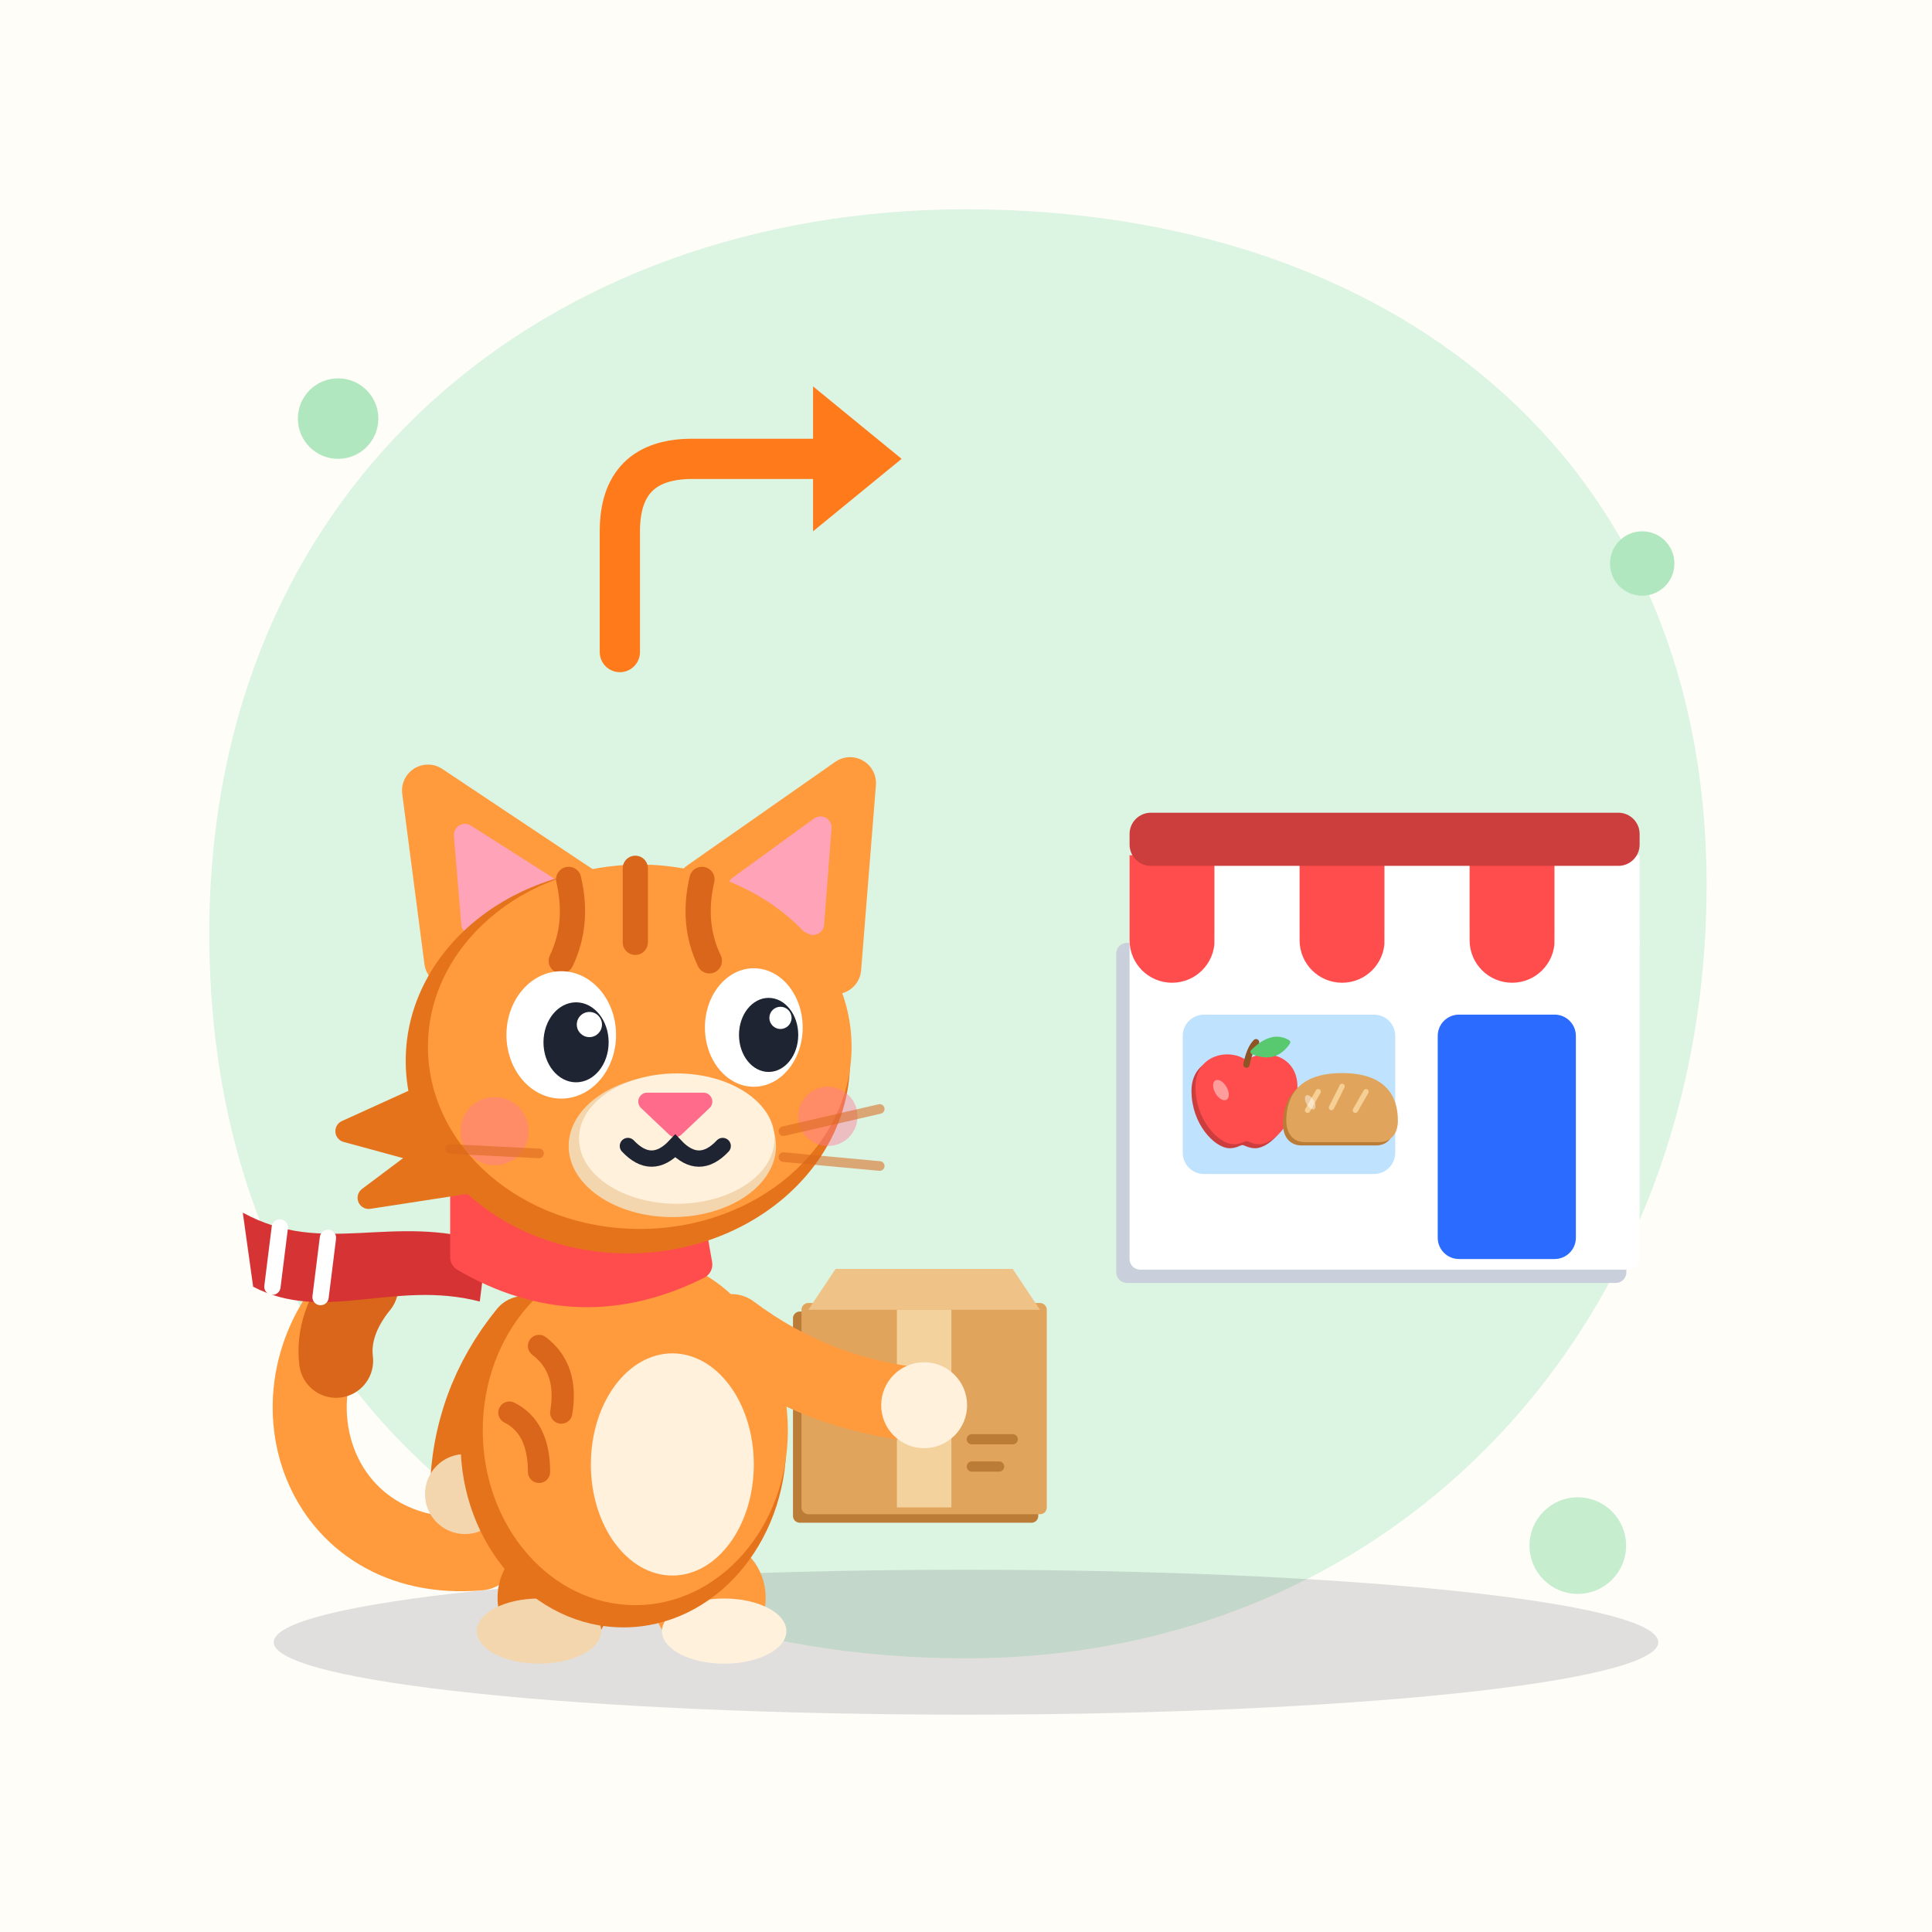
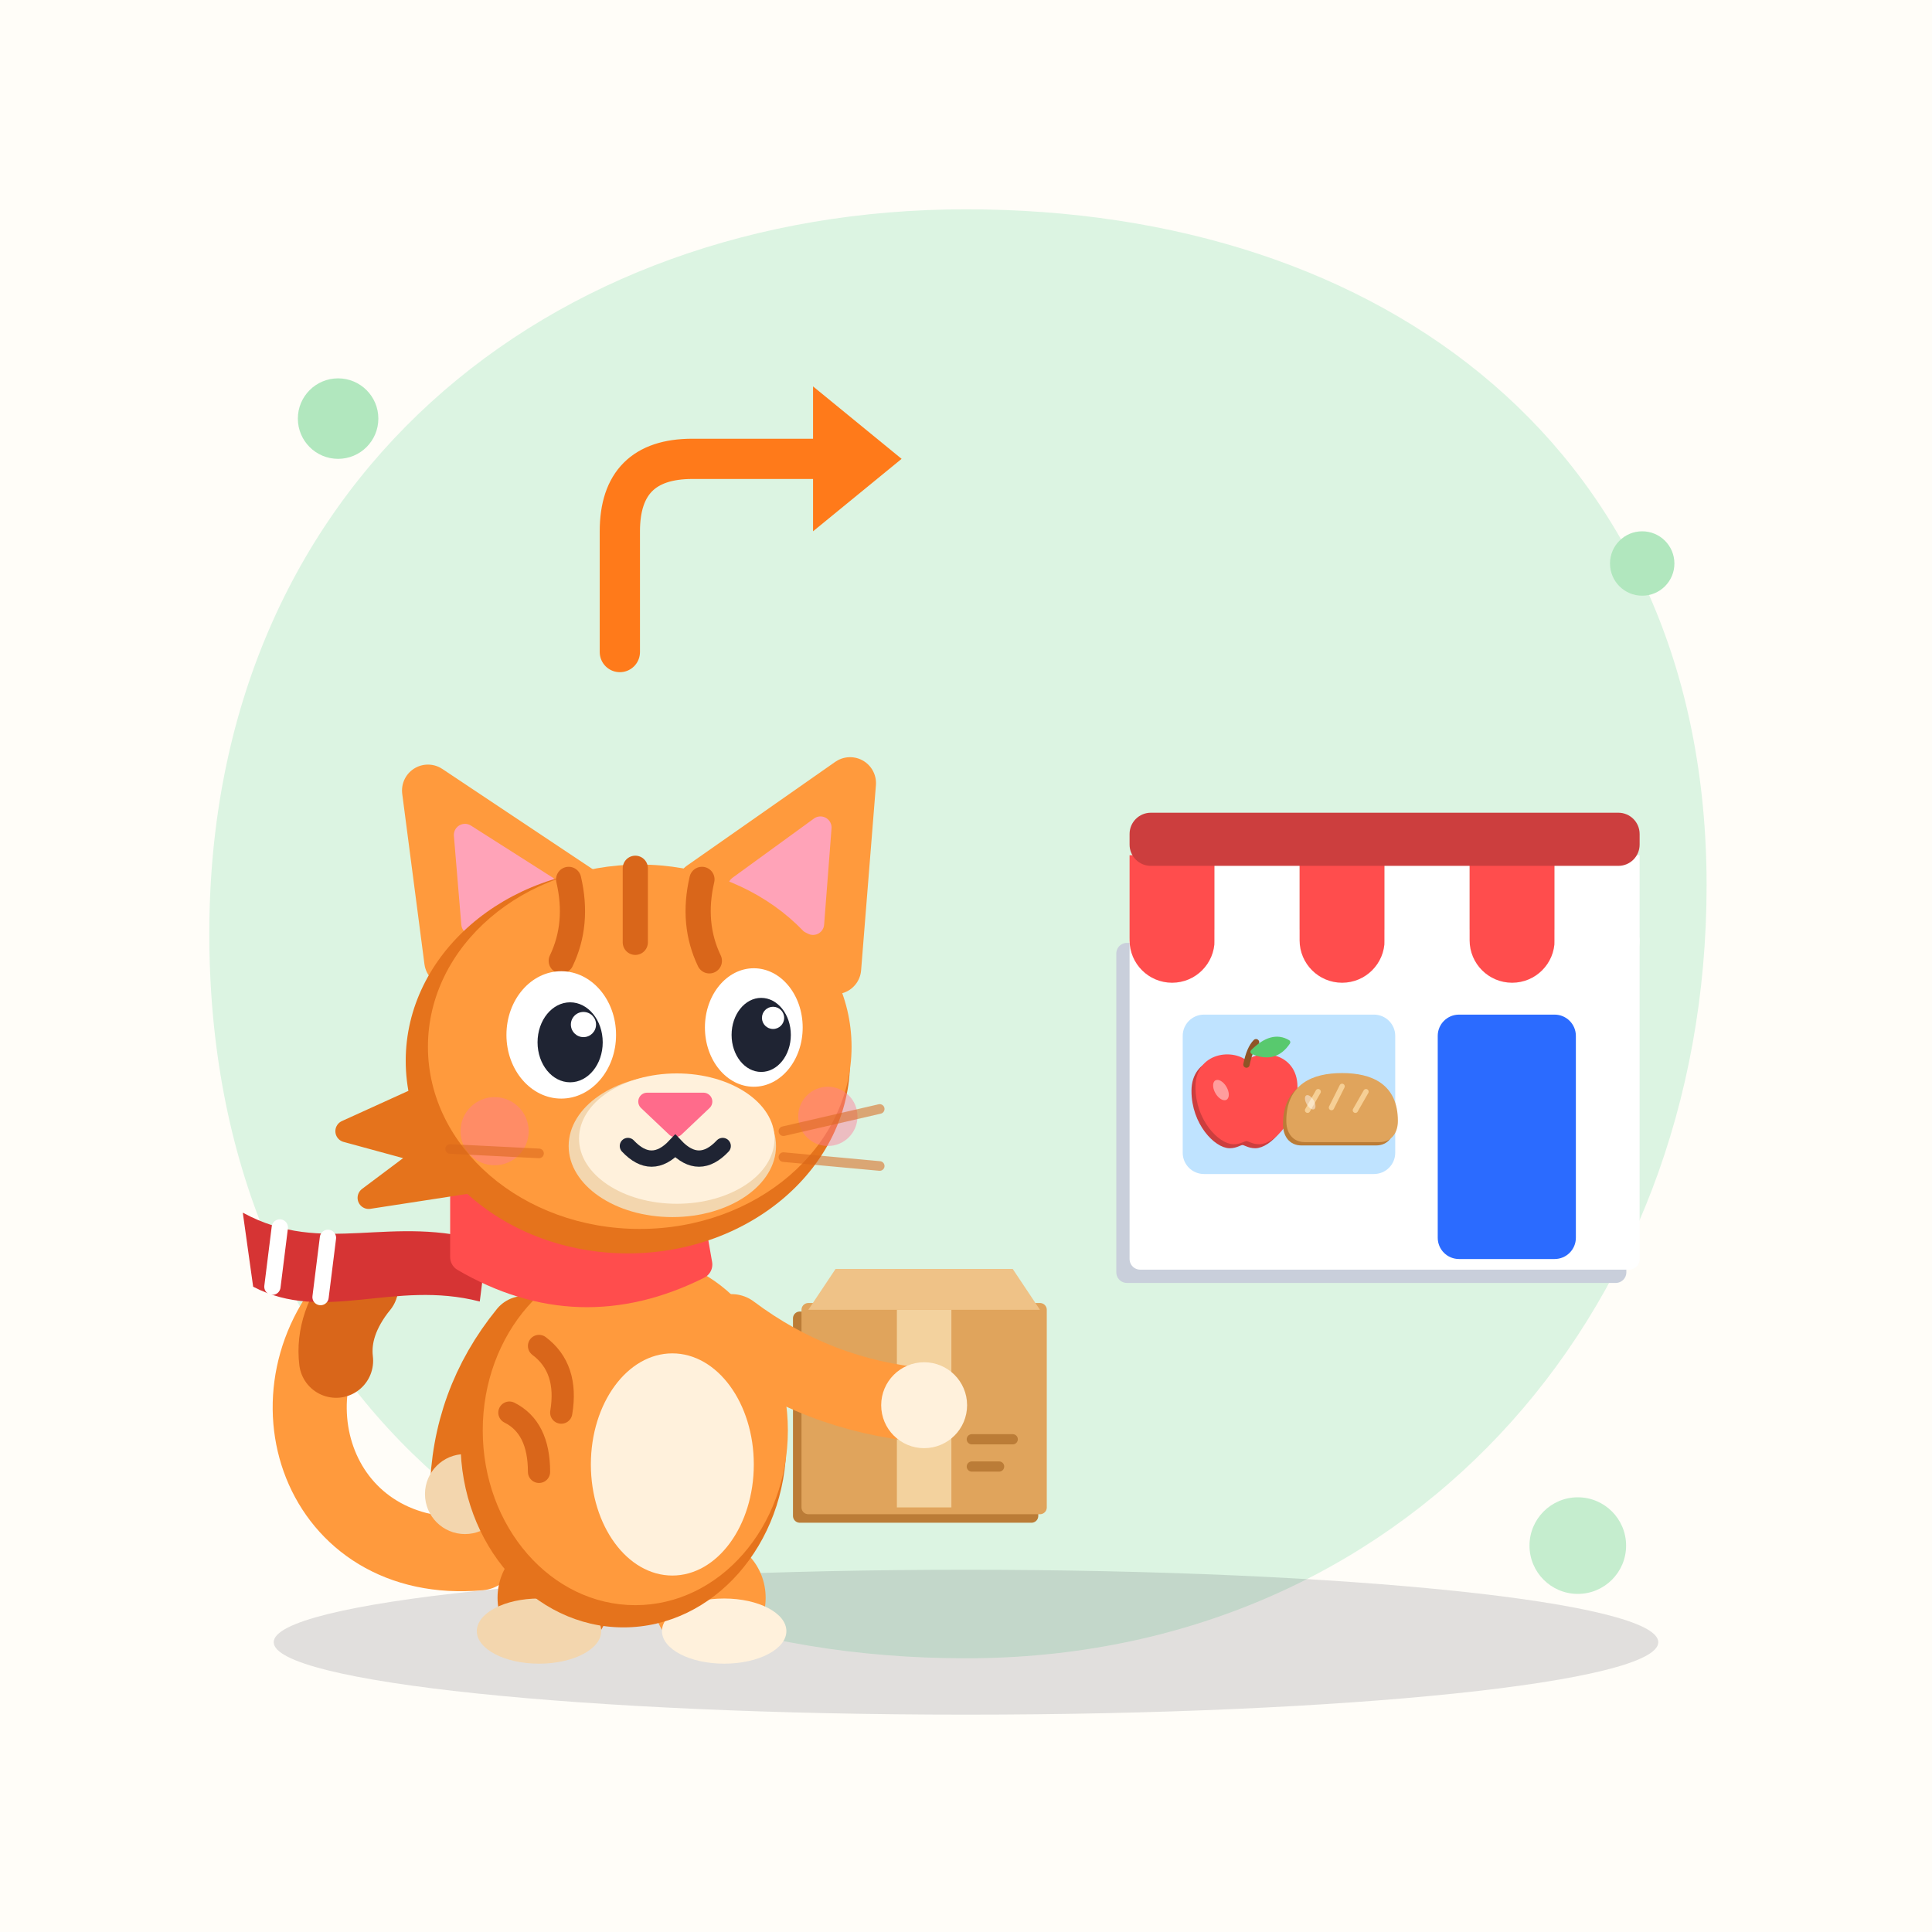
<svg xmlns="http://www.w3.org/2000/svg" viewBox="0 0 240 240" width="240" height="240">
  <rect x="0" y="0" width="240" height="240" rx="0" fill="#fffdf8" />
  <path d="M120 26c52 0 92 30 92 84s-38 96-92 96-94-34-94-90 42-90 94-90Z" fill="#dcf4e2" />
  <circle cx="42" cy="52" r="5" fill="#b1e7be" />
  <circle cx="204" cy="70" r="4" fill="#b1e7be" />
  <circle cx="196" cy="192" r="6" fill="#c5edce" />
  <ellipse cx="120" cy="204" rx="86" ry="9" fill="#1f243322" />
  <g transform="translate(172 130) scale(0.66 0.66)">
    <g transform="translate(-2.5 2.5)">
      <path d="M-46-20h92v60h-92Z" fill="#c9cfdb" stroke="#c9cfdb" stroke-width="4" stroke-linejoin="round" />
    </g>
    <path d="M-46-20h92v60h-92Z" fill="#fff" stroke="#fff" stroke-width="4" stroke-linejoin="round" />
    <path d="M-48 -36h16v16a8 8 0 0 1-16 0Z" fill="#ff4d4d" />
    <path d="M-32 -36h16v16a8 8 0 0 1-16 0Z" fill="#fff" />
    <path d="M-16 -36h16v16a8 8 0 0 1-16 0Z" fill="#ff4d4d" />
    <path d="M0 -36h16v16a8 8 0 0 1-16 0Z" fill="#fff" />
    <path d="M16 -36h16v16a8 8 0 0 1-16 0Z" fill="#ff4d4d" />
    <path d="M32 -36h16v16a8 8 0 0 1-16 0Z" fill="#fff" />
    <rect x="-38" y="-6" width="40" height="30" rx="4" fill="#bfe3ff" />
    <g transform="translate(-26 10) scale(0.3 0.3)">
      <g transform="translate(-2.5 2.5)">
        <path d="M0-22c-8-8-30-6-30 14 0 20 14 34 22 34 4 0 6-2 8-2s4 2 8 2c8 0 22-14 22-34 0-20-22-22-30-14Z" fill="#cc3e3e" stroke="#cc3e3e" stroke-width="4" stroke-linejoin="round" />
      </g>
      <path d="M0-22c-8-8-30-6-30 14 0 20 14 34 22 34 4 0 6-2 8-2s4 2 8 2c8 0 22-14 22-34 0-20-22-22-30-14Z" fill="#ff4d4d" stroke="#ff4d4d" stroke-width="4" stroke-linejoin="round" />
      <path d="M0-22q2-10 6-14" fill="none" stroke="#8f5426" stroke-width="4" stroke-linecap="round" stroke-linejoin="round" />
      <path d="M4-30q12-12 22-6-8 12-22 6Z" fill="#58c96e" stroke="#58c96e" stroke-width="3" stroke-linejoin="round" />
      <ellipse cx="-16" cy="-6" rx="4" ry="7" fill="#fff" opacity=".45" transform="rotate(-30 -16 -6)" />
    </g>
    <g transform="translate(-8 12) scale(0.25 0.25)">
      <g transform="translate(-2.5 2.5)">
        <path d="M-40 8c0-26 18-34 40-34s40 8 40 34c0 8-4 14-12 14h-56c-8 0-12-6-12-14Z" fill="#bb7c37" stroke="#bb7c37" stroke-width="4" stroke-linejoin="round" />
      </g>
      <path d="M-40 8c0-26 18-34 40-34s40 8 40 34c0 8-4 14-12 14h-56c-8 0-12-6-12-14Z" fill="#e0a45c" stroke="#e0a45c" stroke-width="4" stroke-linejoin="round" />
      <path d="M-18-14l-8 14M0-18l-8 16M18-14l-8 14" fill="none" stroke="#f6cf95" stroke-width="4" stroke-linecap="round" stroke-linejoin="round" />
      <ellipse cx="-24" cy="-6" rx="3" ry="6" fill="#fff" opacity=".45" transform="rotate(-30 -24 -6)" />
    </g>
    <rect x="10" y="-6" width="26" height="46" rx="4" fill="#2b6bff" />
    <rect x="-48" y="-44" width="96" height="10" rx="4" fill="#cc3e3e" />
  </g>
  <g transform="translate(78 204) scale(0.92 0.92)">
    <g transform="translate(-140 -124)">
      <path d="M120 112C98 114 90 90 104 76" fill="none" stroke="#ff9a3d" stroke-width="10" stroke-linecap="round" stroke-linejoin="round" />
      <path d="M104 76q-4 5-3.4 10" fill="none" stroke="#d9661a" stroke-width="10" stroke-linecap="round" stroke-linejoin="round" />
      <path d="M126 82Q118.2 91.6 118 104" fill="none" stroke="#e5731c" stroke-width="9.5" stroke-linecap="round" stroke-linejoin="round" />
      <circle cx="118" cy="104" r="5.4" fill="#f3d6ae" />
      <ellipse cx="130" cy="118" rx="7.6" ry="8" fill="#e5731c" />
      <ellipse cx="151" cy="118" rx="7.6" ry="8" fill="#ff9a3d" />
      <ellipse cx="128" cy="122.5" rx="8.4" ry="4.4" fill="#f3d6ae" />
      <ellipse cx="153" cy="122.5" rx="8.4" ry="4.4" fill="#fff1dc" />
      <g transform="">
        <ellipse cx="139.4" cy="97" rx="22" ry="25" fill="#e5731c" />
        <ellipse cx="141" cy="95.4" rx="20.6" ry="23.6" fill="#ff9a3d" />
        <ellipse cx="146" cy="100" rx="11" ry="15" fill="#fff1dc" />
        <path d="M128 84q4 3 3 9M124 93q4 2 4 8" fill="none" stroke="#d9661a" stroke-width="3" stroke-linecap="round" stroke-linejoin="round" />
      </g>
      <g class="cat-scarf" transform="translate(0 0)">
        <path class="cat-scarf-tail" d="M121 70C108 66 99 72 88 66l1.4 10c9.6 5 19-1 30.6 2Z" fill="#d63434" style="transform-origin:121px 72px" />
        <path d="M118 64q15 8 30 1l1.4 8q-16 8-31.4-1Z" fill="#ff4d4d" stroke="#ff4d4d" stroke-width="4" stroke-linejoin="round" />
        <path d="M93 68l-1 8M99.5 69.4l-1 8" stroke="#fff" stroke-width="2.2" stroke-linecap="round" />
      </g>
      <path d="M116 32L113 9L134 23Z" fill="#ff9a3d" stroke="#ff9a3d" stroke-width="7" stroke-linejoin="round" />
      <path d="M119 27L118 15L129 22Z" fill="#ffa3b8" stroke="#ffa3b8" stroke-width="3" stroke-linejoin="round" />
      <g class="cat-ear-right" style="transform-origin:156px 26px">
        <path d="M150 22L170 8L168 33Z" fill="#ff9a3d" stroke="#ff9a3d" stroke-width="7" stroke-linejoin="round" />
        <path d="M155 22L166 14L165 27Z" fill="#ffa3b8" stroke="#ffa3b8" stroke-width="3" stroke-linejoin="round" />
      </g>
      <path d="M113 50L102 55L113 58L105 64L118 62Z" fill="#e5731c" stroke="#e5731c" stroke-width="3" stroke-linejoin="round" />
      <ellipse cx="140" cy="45.5" rx="30" ry="26" fill="#e5731c" />
      <ellipse cx="141.6" cy="43.6" rx="28.6" ry="24.6" fill="#ff9a3d" />
      <path d="M132 21q1.4 6-1 11M141 19.5v10M150 21q-1.4 6 1 11" stroke="#d9661a" stroke-width="3.4" stroke-linecap="round" fill="none" />
      <ellipse cx="146" cy="57" rx="14" ry="9.6" fill="#f3d6ae" />
      <ellipse cx="146.6" cy="56" rx="13.2" ry="8.8" fill="#fff1dc" />
      <circle cx="122" cy="55" r="4.6" fill="#ff7a9a" opacity=".45" />
      <circle cx="167" cy="53" r="4" fill="#ff7a9a" opacity=".45" />
      <g class="cat-blink" style="transform-origin:145px 42px">
        <ellipse cx="131" cy="42" rx="7.4" ry="8.6" fill="#fff" />
        <ellipse cx="157" cy="41" rx="6.6" ry="8" fill="#fff" />
        <g class="cat-gaze">
-           <ellipse cx="133" cy="43" rx="4.4" ry="5.4" fill="#1f2433" />
-           <ellipse cx="159" cy="42" rx="4" ry="5" fill="#1f2433" />
-           <circle class="cat-pupil-shine" cx="134.8" cy="40.6" r="1.7" fill="#fff" />
-           <circle class="cat-pupil-shine" cx="160.6" cy="39.7" r="1.5" fill="#fff" />
+           <ellipse cx="132.2" cy="43" rx="4.4" ry="5.4" fill="#1f2433" />
+           <ellipse cx="158" cy="42" rx="4" ry="5" fill="#1f2433" />
+           <circle class="cat-pupil-shine" cx="134" cy="40.6" r="1.7" fill="#fff" />
+           <circle class="cat-pupil-shine" cx="159.6" cy="39.7" r="1.5" fill="#fff" />
        </g>
      </g>
      <path d="M142.6 51h7.6l-3.8 3.6Z" fill="#ff6b8b" stroke="#ff6b8b" stroke-width="2.4" stroke-linejoin="round" />
      <path d="M140 57q3.2 3.4 6.4 0q3.2 3.4 6.4 0" fill="none" stroke="#1f2433" stroke-width="2.2" stroke-linecap="round" />
      <path d="M161 55l13-3M161 58.5l13 1.2M128 58l-12-.6" stroke="#d9661a" stroke-width="1.3" stroke-linecap="round" opacity=".55" />
      <g transform="translate(180 92)">
        <g transform="scale(0.46 0.46)">
          <g transform="translate(-2.5 2.5)">
            <path d="M-34-28h68v58h-68Z" fill="#bb7c37" stroke="#bb7c37" stroke-width="4" stroke-linejoin="round" />
          </g>
          <path d="M-34-28h68v58h-68Z" fill="#e0a45c" stroke="#e0a45c" stroke-width="4" stroke-linejoin="round" />
          <path d="M-34-28h68l-8-12h-52Z" fill="#efc287" />
          <rect x="-8" y="-28" width="16" height="58" rx="0" fill="#f3d29e" />
          <path d="M14 10h12M14 18h8" fill="none" stroke="#bb7c37" stroke-width="3" stroke-linecap="round" stroke-linejoin="round" />
          <rect x="-24" y="-10" width="18" height="12" rx="2" fill="#fff" />
          <path d="M-20-6h10M-20-2h6" fill="none" stroke="#c9cfdb" stroke-width="2" stroke-linecap="round" stroke-linejoin="round" />
        </g>
      </g>
      <path d="M154 82Q165.6 90.7 180 92" fill="none" stroke="#ff9a3d" stroke-width="10" stroke-linecap="round" stroke-linejoin="round" />
      <circle cx="180" cy="92" r="5.8" fill="#fff1dc" />
    </g>
  </g>
  <g transform="translate(92 66) scale(-0.5 0.5)">
    <path d="M30 30V0q0-18-18-18h-34" fill="none" stroke="#ff7a1a" stroke-width="10" stroke-linecap="round" />
    <path d="M-18-36l-22 18 22 18Z" fill="#ff7a1a" />
  </g>
</svg>
